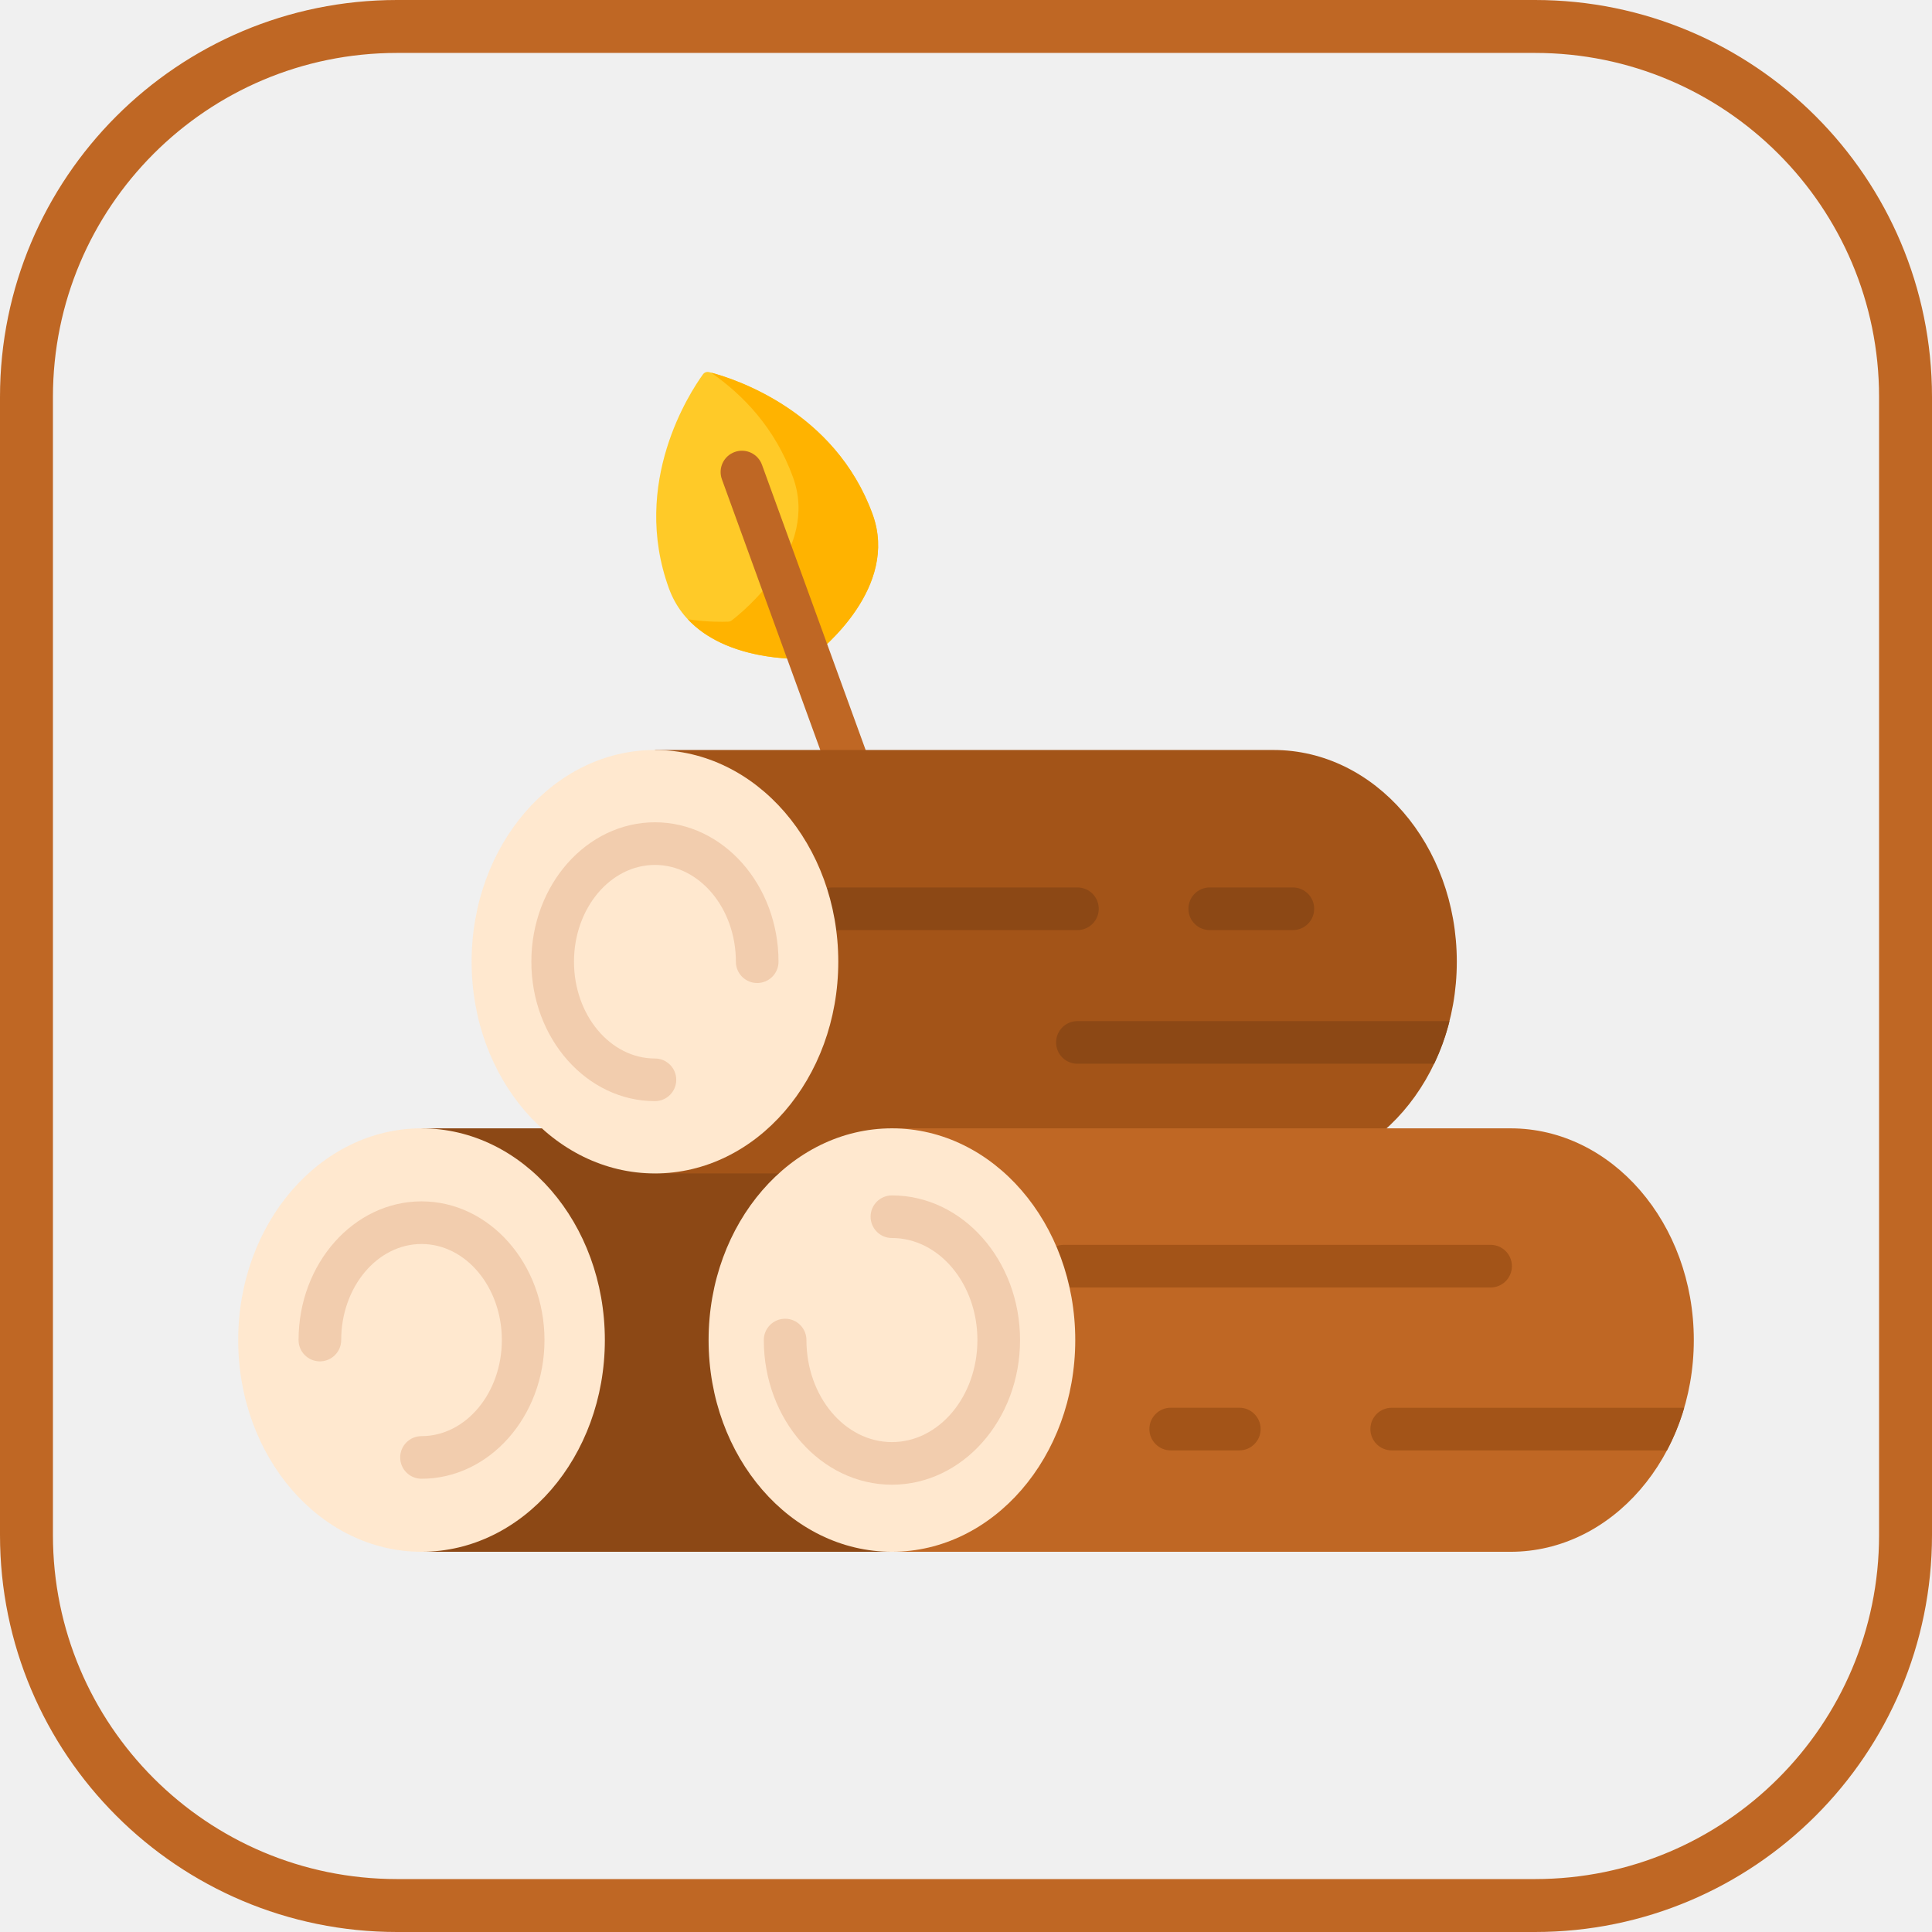
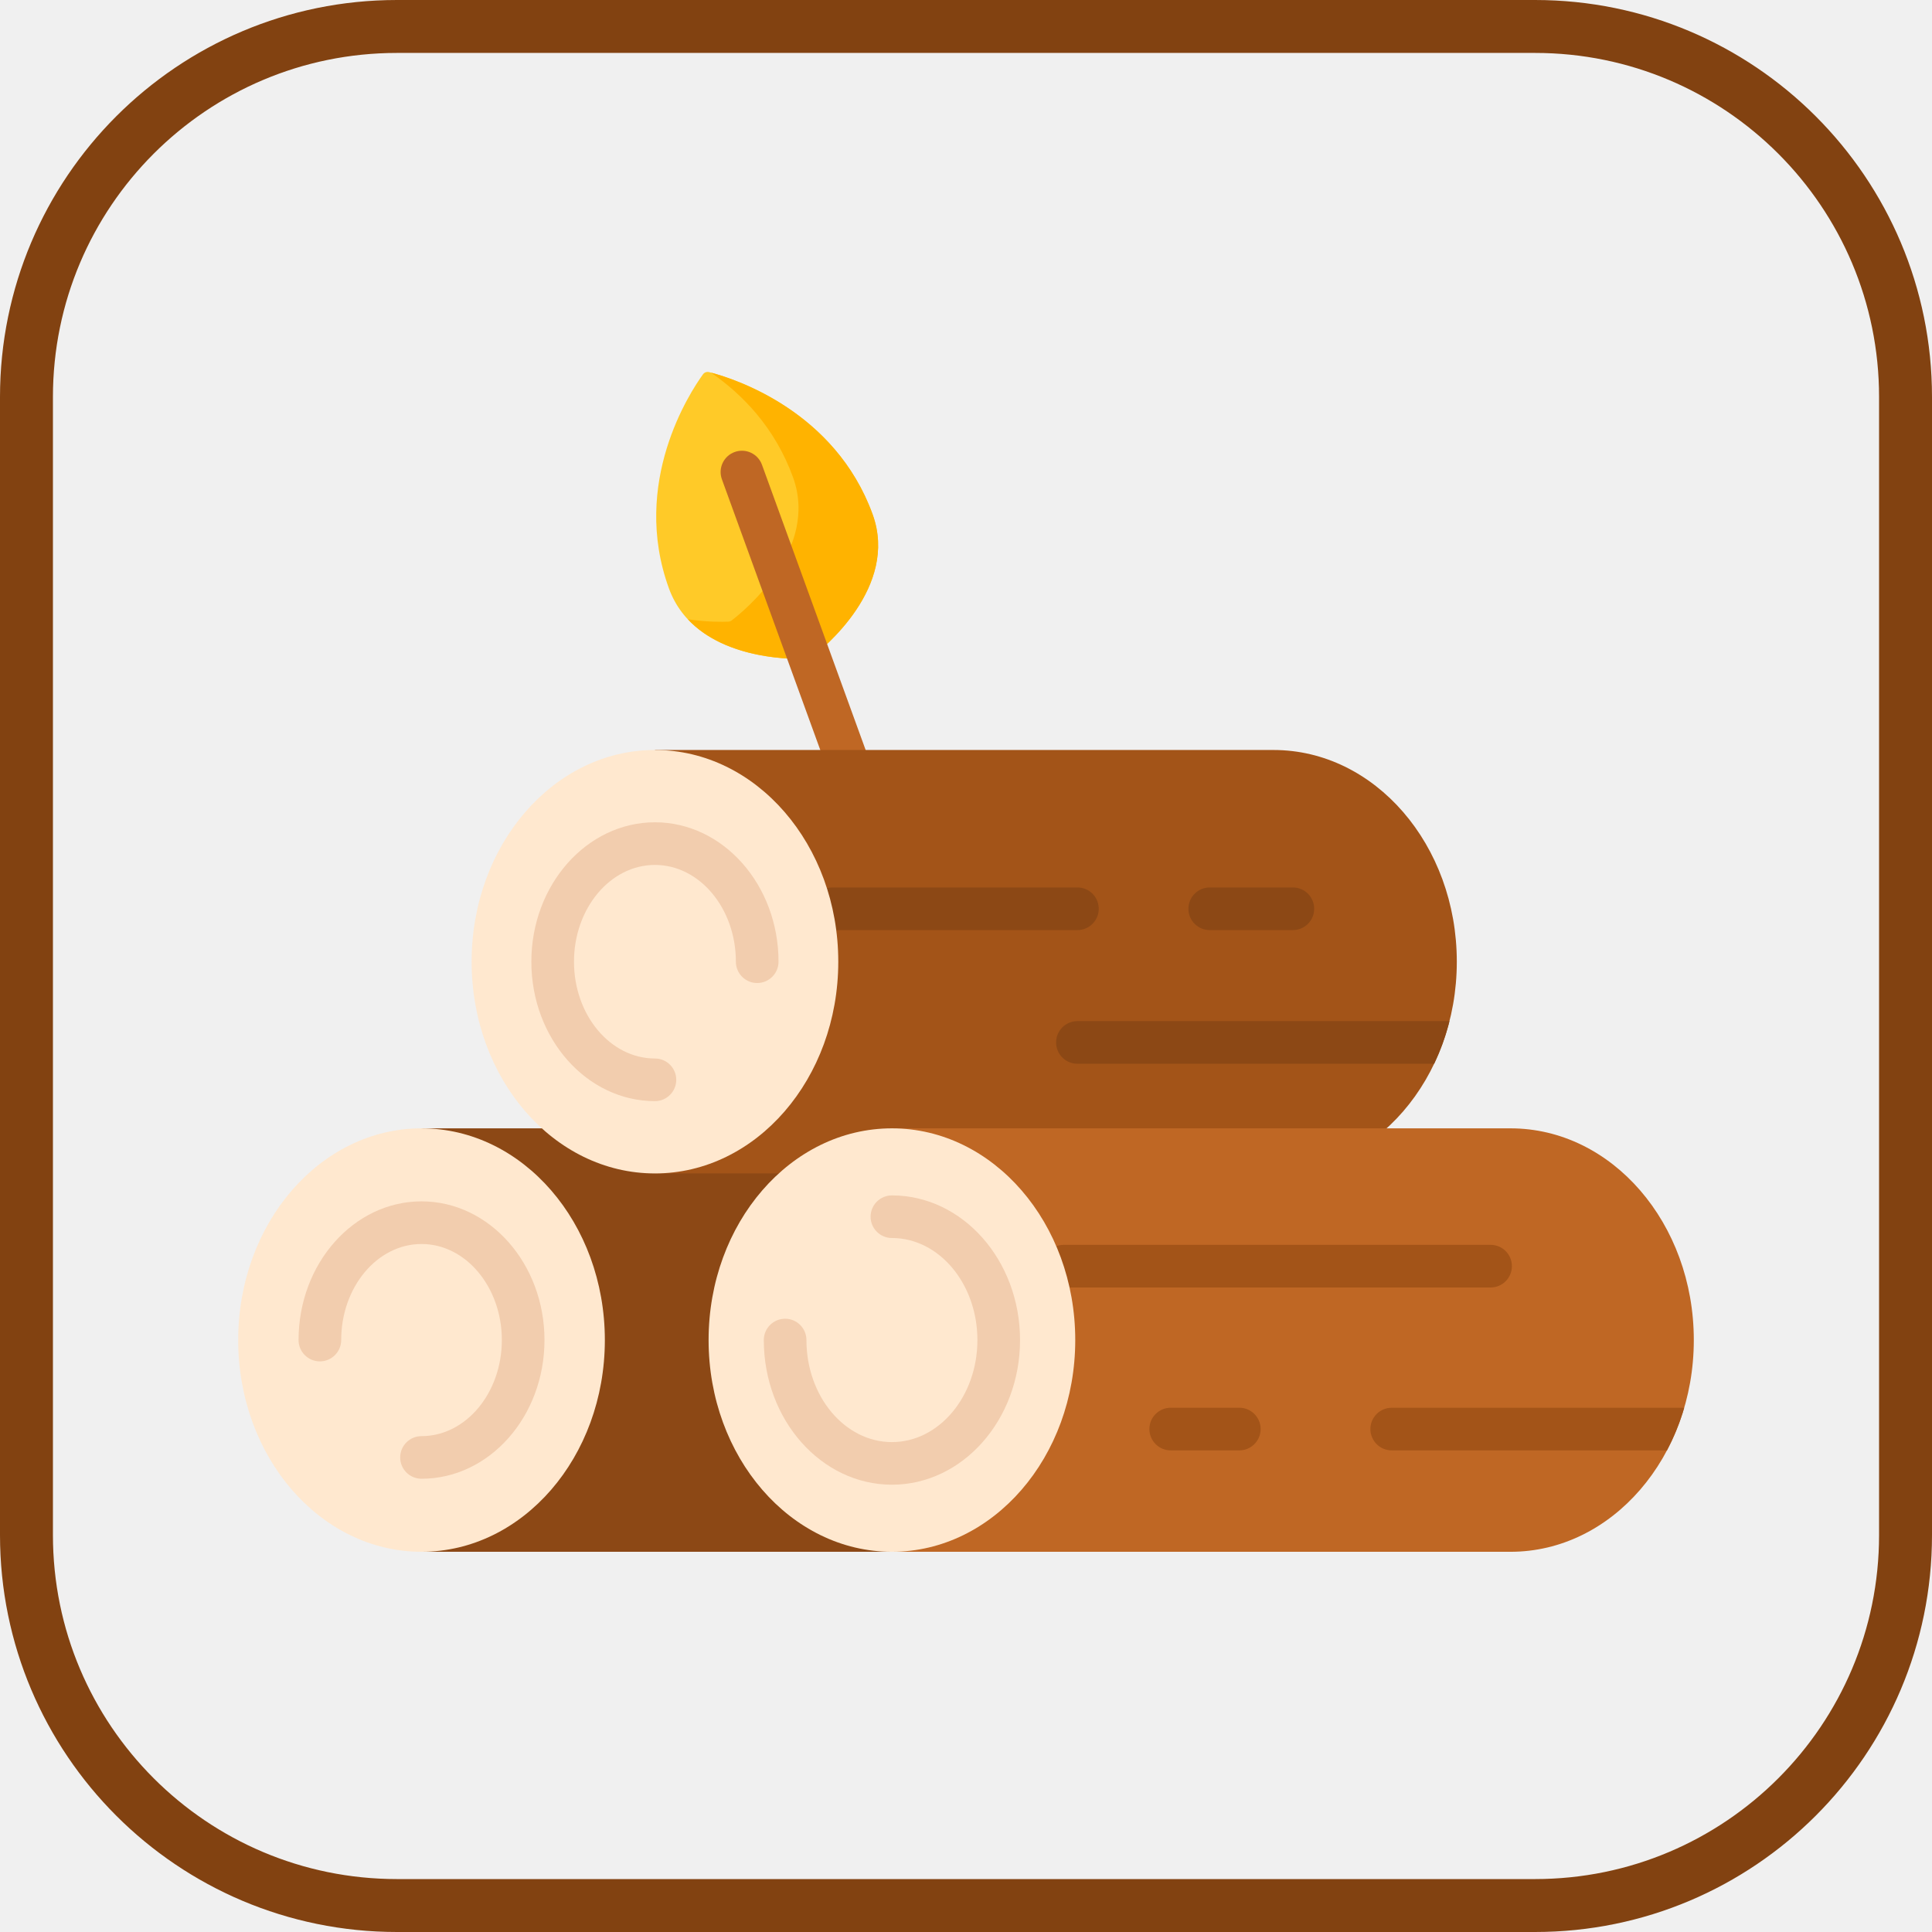
<svg xmlns="http://www.w3.org/2000/svg" xmlns:xlink="http://www.w3.org/1999/xlink" width="73px" height="73px" viewBox="0 0 73 73" version="1.1">
  <defs>
    <rect id="path-1" x="0" y="0" width="69" height="69" rx="14" />
  </defs>
  <g id="web-components/shadow-parts" stroke="none" stroke-width="1" fill="none" fill-rule="evenodd">
    <g id="container" transform="translate(2, 2)">
      <mask id="mask-2" fill="white">
        <use xlink:href="#path-1" />
      </mask>
-       <rect stroke="#BF6724" stroke-width="2" x="-1" y="-1" width="71" height="71" rx="14" />
+       <rect stroke="#824211" stroke-width="2" x="-1" y="-1" width="71" height="71" rx="14" />
    </g>
    <g id="logs" transform="translate(9, 14)" fill-rule="nonzero">
      <path d="M23.972,5.435 C24.969,8.18 22.092,10.513 21.653,10.848 C21.617,10.876 21.575,10.891 21.529,10.893 C20.978,10.918 17.273,10.976 16.275,8.231 C14.823,4.238 17.078,0.812 17.562,0.144 C17.614,0.071 17.705,0.038 17.793,0.06 C18.592,0.262 22.52,1.442 23.972,5.435 Z" id="Shape" fill="#FFCA28" />
      <path d="M23.972,5.435 C22.559,1.548 18.8,0.327 17.864,0.079 C19.056,0.903 20.282,2.157 20.963,4.031 C21.961,6.776 19.084,9.109 18.645,9.444 C18.609,9.472 18.567,9.487 18.521,9.489 C18.324,9.498 17.724,9.51 16.989,9.398 C18.44,10.956 21.071,10.913 21.529,10.893 C21.575,10.891 21.617,10.876 21.653,10.848 C22.092,10.513 24.969,8.18 23.972,5.435 Z" id="Shape" fill="#FFB300" />
      <path d="M24.308,15.989 L19.791,3.561 C19.639,3.143 19.177,2.927 18.759,3.079 C18.34,3.231 18.125,3.693 18.277,4.111 L22.794,16.539 C23.158,17.54 24.673,16.991 24.308,15.989 Z" id="Shape" fill="#BF6724" />
      <path d="M37.226,36.633 C37.226,41.052 34.125,44.634 30.3,44.634 L6.927,44.634 L6.927,28.634 L30.299,28.634 C34.125,28.634 37.226,32.216 37.226,36.633 Z" id="Shape" fill="#8C4815" />
      <ellipse id="Oval" fill="#FFE8CF" cx="6.927" cy="36.634" rx="6.927" ry="8" />
      <path d="M46.045,22.338 C46.045,26.756 42.945,30.338 39.119,30.338 L15.747,30.338 L15.747,14.338 L39.119,14.338 C42.945,14.338 46.045,17.92 46.045,22.338 Z" id="Shape" fill="#A35418" />
      <path d="M55,36.633 C55,41.052 51.899,44.634 48.074,44.634 L24.701,44.634 L24.701,28.634 L48.074,28.634 C51.899,28.634 55,32.216 55,36.633 Z" id="Shape" fill="#BF6724" />
      <g id="Group" transform="translate(21.5918, 19.44336)" fill="#8C4815">
        <path d="M10.924,0.895 C10.924,0.45 10.563,0.089 10.118,0.089 L0.864,0.089 C0.419,0.089 0.058,0.45 0.058,0.895 C0.058,1.339 0.419,1.7 0.864,1.7 L10.118,1.7 C10.563,1.7 10.924,1.34 10.924,0.895 Z" id="Shape" />
        <path d="M24.176,5.139 C24.035,5.704 23.839,6.244 23.597,6.75 L10.118,6.75 C9.673,6.75 9.312,6.39 9.312,5.945 C9.312,5.5 9.673,5.139 10.118,5.139 L24.176,5.139 Z" id="Shape" />
        <path d="M15.117,1.7 L18.259,1.7 C18.704,1.7 19.064,1.339 19.064,0.895 C19.064,0.45 18.704,0.089 18.259,0.089 L15.117,0.089 C14.672,0.089 14.312,0.45 14.312,0.895 C14.312,1.34 14.672,1.7 15.117,1.7 Z" id="Shape" />
      </g>
      <path d="M48.127,33.841 C48.127,33.397 47.767,33.036 47.322,33.036 L31.194,33.036 C30.749,33.036 30.388,33.397 30.388,33.841 C30.388,34.286 30.749,34.647 31.194,34.647 L47.322,34.647 C47.767,34.647 48.127,34.286 48.127,33.841 Z" id="Shape" fill="#A35418" />
      <path d="M54.638,39.192 C54.471,39.76 54.252,40.3 53.985,40.802 L43.585,40.802 C43.141,40.802 42.78,40.441 42.78,39.997 C42.78,39.551 43.141,39.192 43.585,39.192 L54.638,39.192 Z" id="Shape" fill="#A35418" />
      <path d="M37.827,39.191 L35.235,39.191 C34.79,39.191 34.429,39.552 34.429,39.996 C34.429,40.441 34.79,40.802 35.235,40.802 L37.827,40.802 C38.272,40.802 38.633,40.441 38.633,39.996 C38.633,39.552 38.272,39.191 37.827,39.191 Z" id="Shape" fill="#A35418" />
      <ellipse id="Oval" fill="#FFE8CF" cx="15.747" cy="22.338" rx="6.927" ry="8" />
      <ellipse id="Oval" fill="#FFE8CF" cx="24.701" cy="36.634" rx="6.927" ry="8" />
      <path d="M6.927,31.393 C4.365,31.393 2.281,33.744 2.281,36.634 C2.281,37.078 2.642,37.439 3.086,37.439 C3.531,37.439 3.892,37.078 3.892,36.634 C3.892,34.632 5.254,33.004 6.927,33.004 C8.6,33.004 9.962,34.632 9.962,36.634 C9.962,38.635 8.6,40.264 6.927,40.264 C6.482,40.264 6.121,40.624 6.121,41.069 C6.121,41.514 6.482,41.874 6.927,41.874 C9.489,41.874 11.573,39.523 11.573,36.634 C11.573,33.744 9.489,31.393 6.927,31.393 Z" id="Shape" fill="#F2CDAE" />
      <path d="M20.416,22.338 C20.416,19.433 18.321,17.07 15.747,17.07 C13.172,17.07 11.077,19.433 11.077,22.338 C11.077,25.243 13.172,27.606 15.747,27.606 C16.191,27.606 16.552,27.245 16.552,26.8 C16.552,26.356 16.191,25.995 15.747,25.995 C14.06,25.995 12.688,24.354 12.688,22.338 C12.688,20.322 14.06,18.681 15.747,18.681 C17.433,18.681 18.805,20.322 18.805,22.338 C18.805,22.783 19.165,23.143 19.61,23.143 C20.055,23.143 20.416,22.783 20.416,22.338 Z" id="Shape" fill="#F2CDAE" />
      <path d="M24.701,31.168 C24.256,31.168 23.895,31.528 23.895,31.973 C23.895,32.418 24.256,32.778 24.701,32.778 C26.482,32.778 27.931,34.508 27.931,36.634 C27.931,38.759 26.482,40.489 24.701,40.489 C22.92,40.489 21.471,38.759 21.471,36.634 C21.471,36.189 21.111,35.828 20.666,35.828 C20.221,35.828 19.86,36.189 19.86,36.634 C19.86,39.648 22.032,42.099 24.701,42.099 C27.371,42.099 29.542,39.647 29.542,36.634 C29.542,33.62 27.371,31.168 24.701,31.168 Z" id="Shape" fill="#F2CDAE" />
    </g>
  </g>
</svg>
